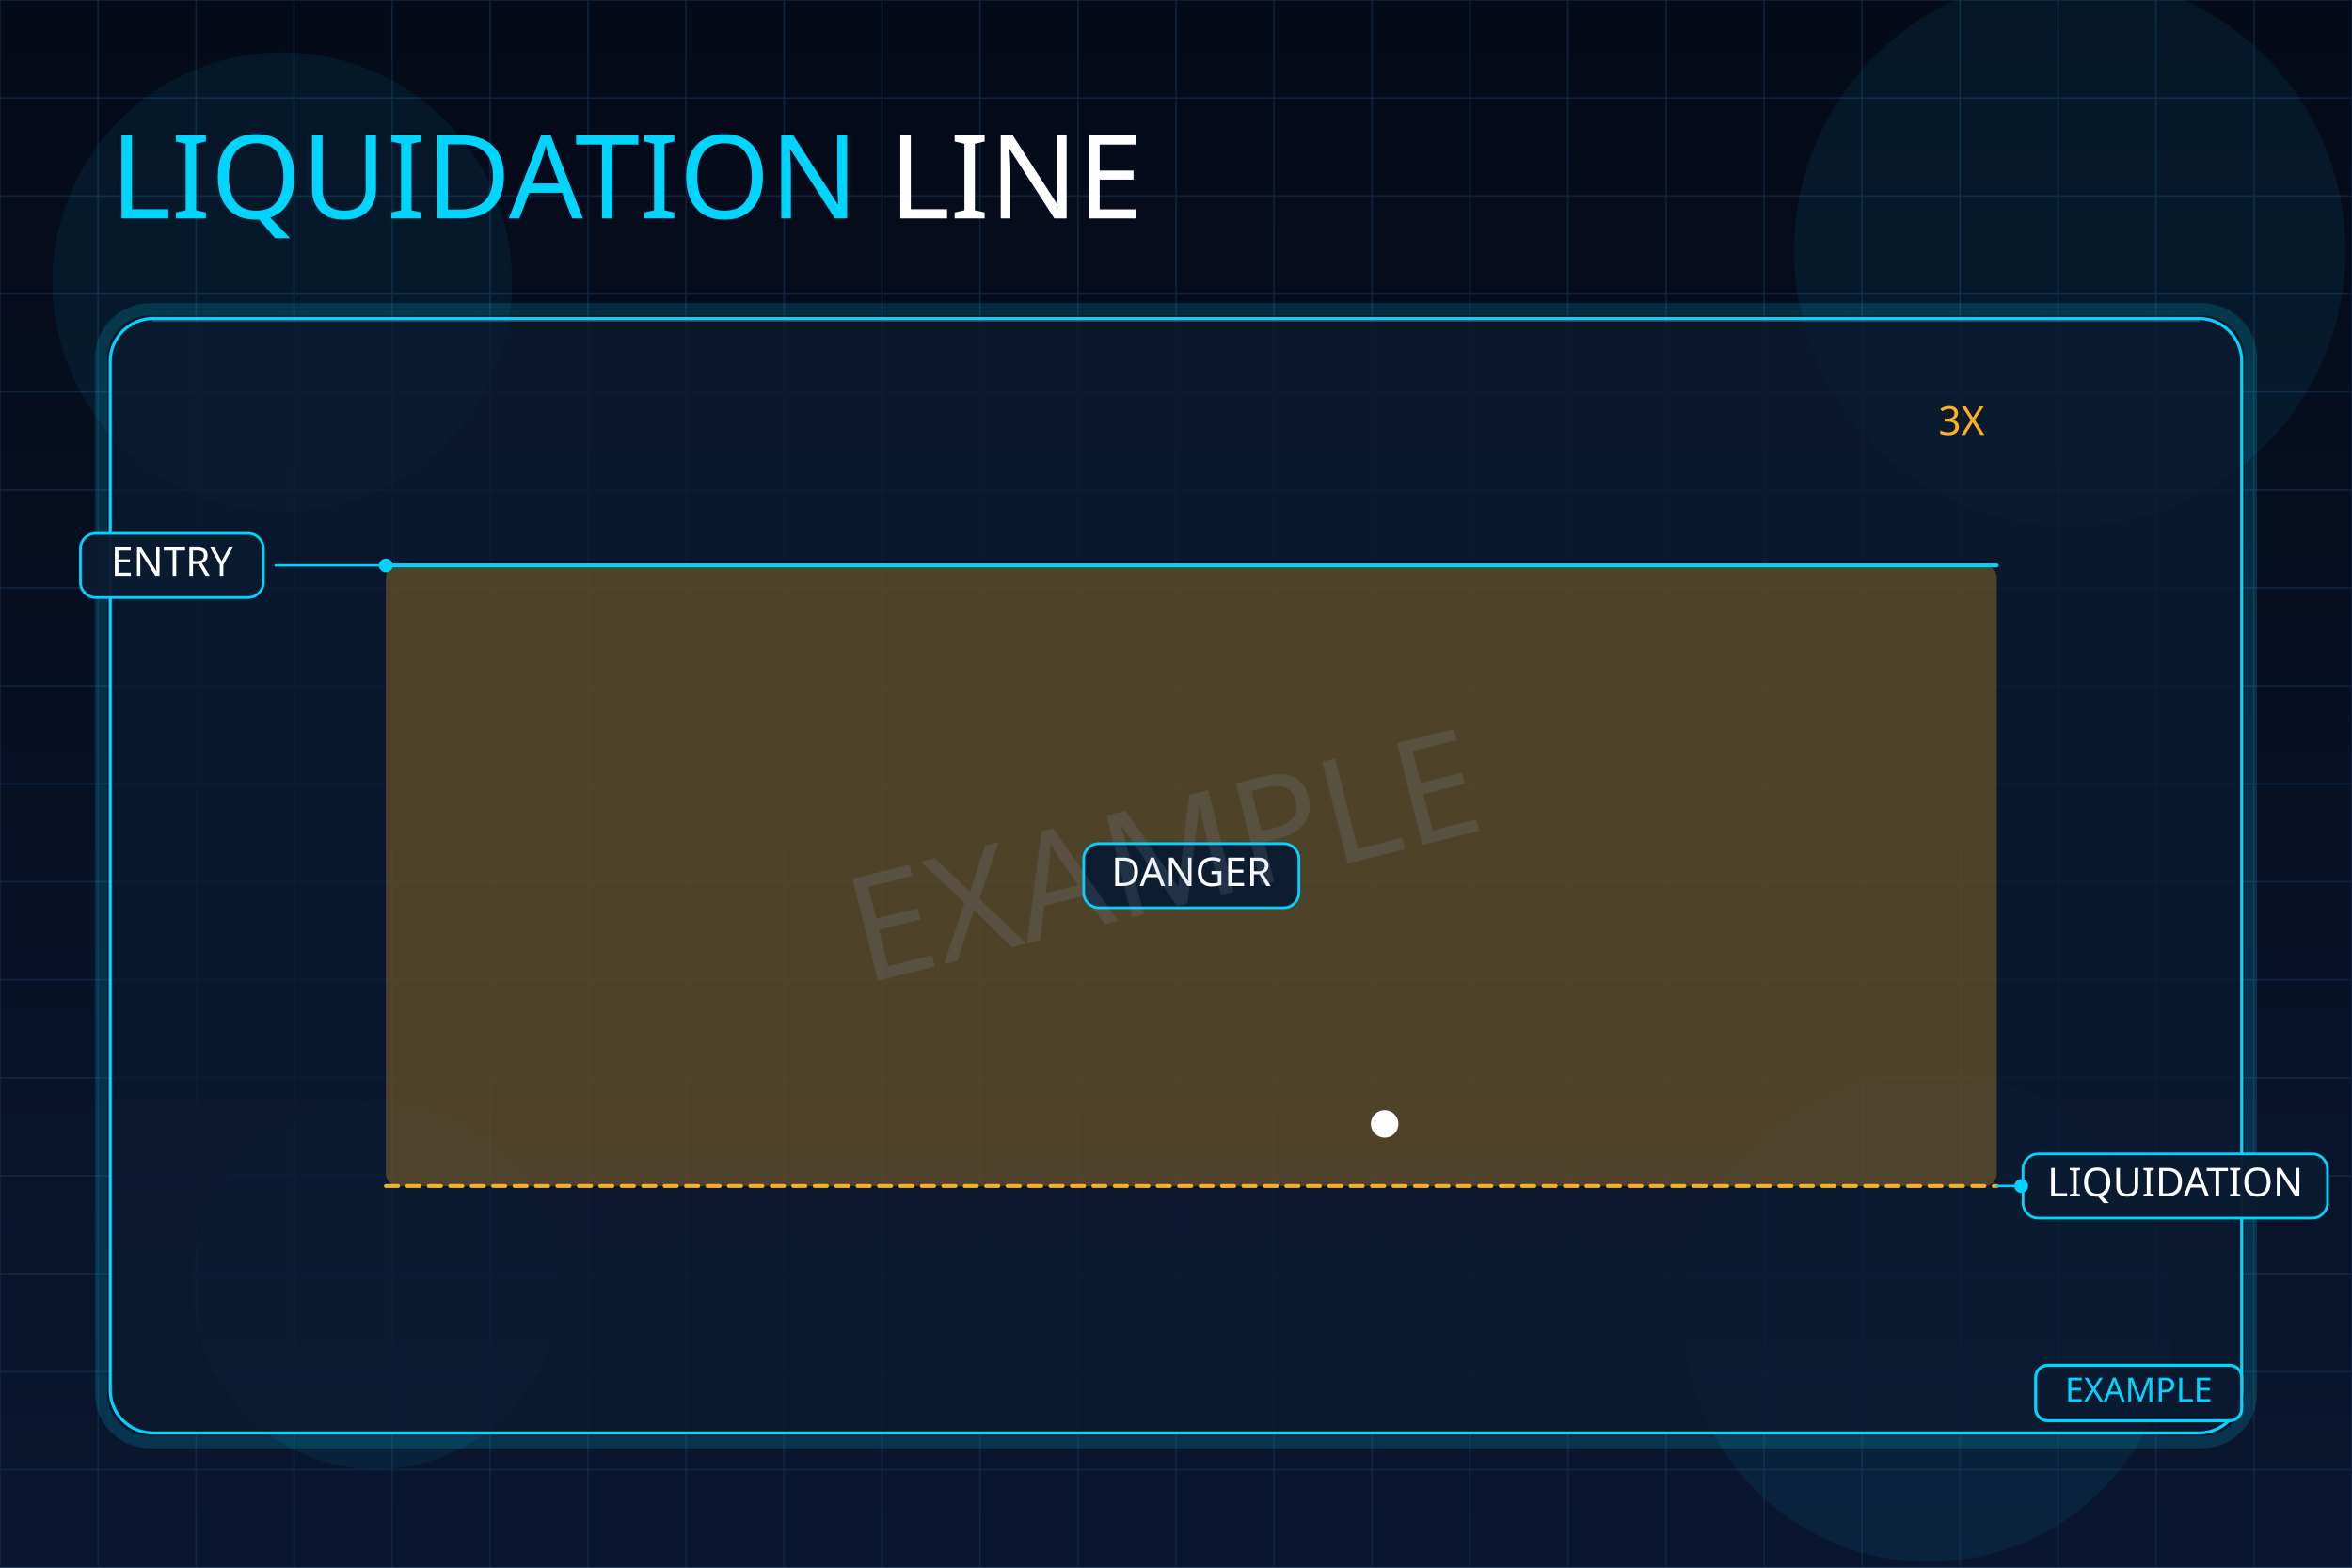
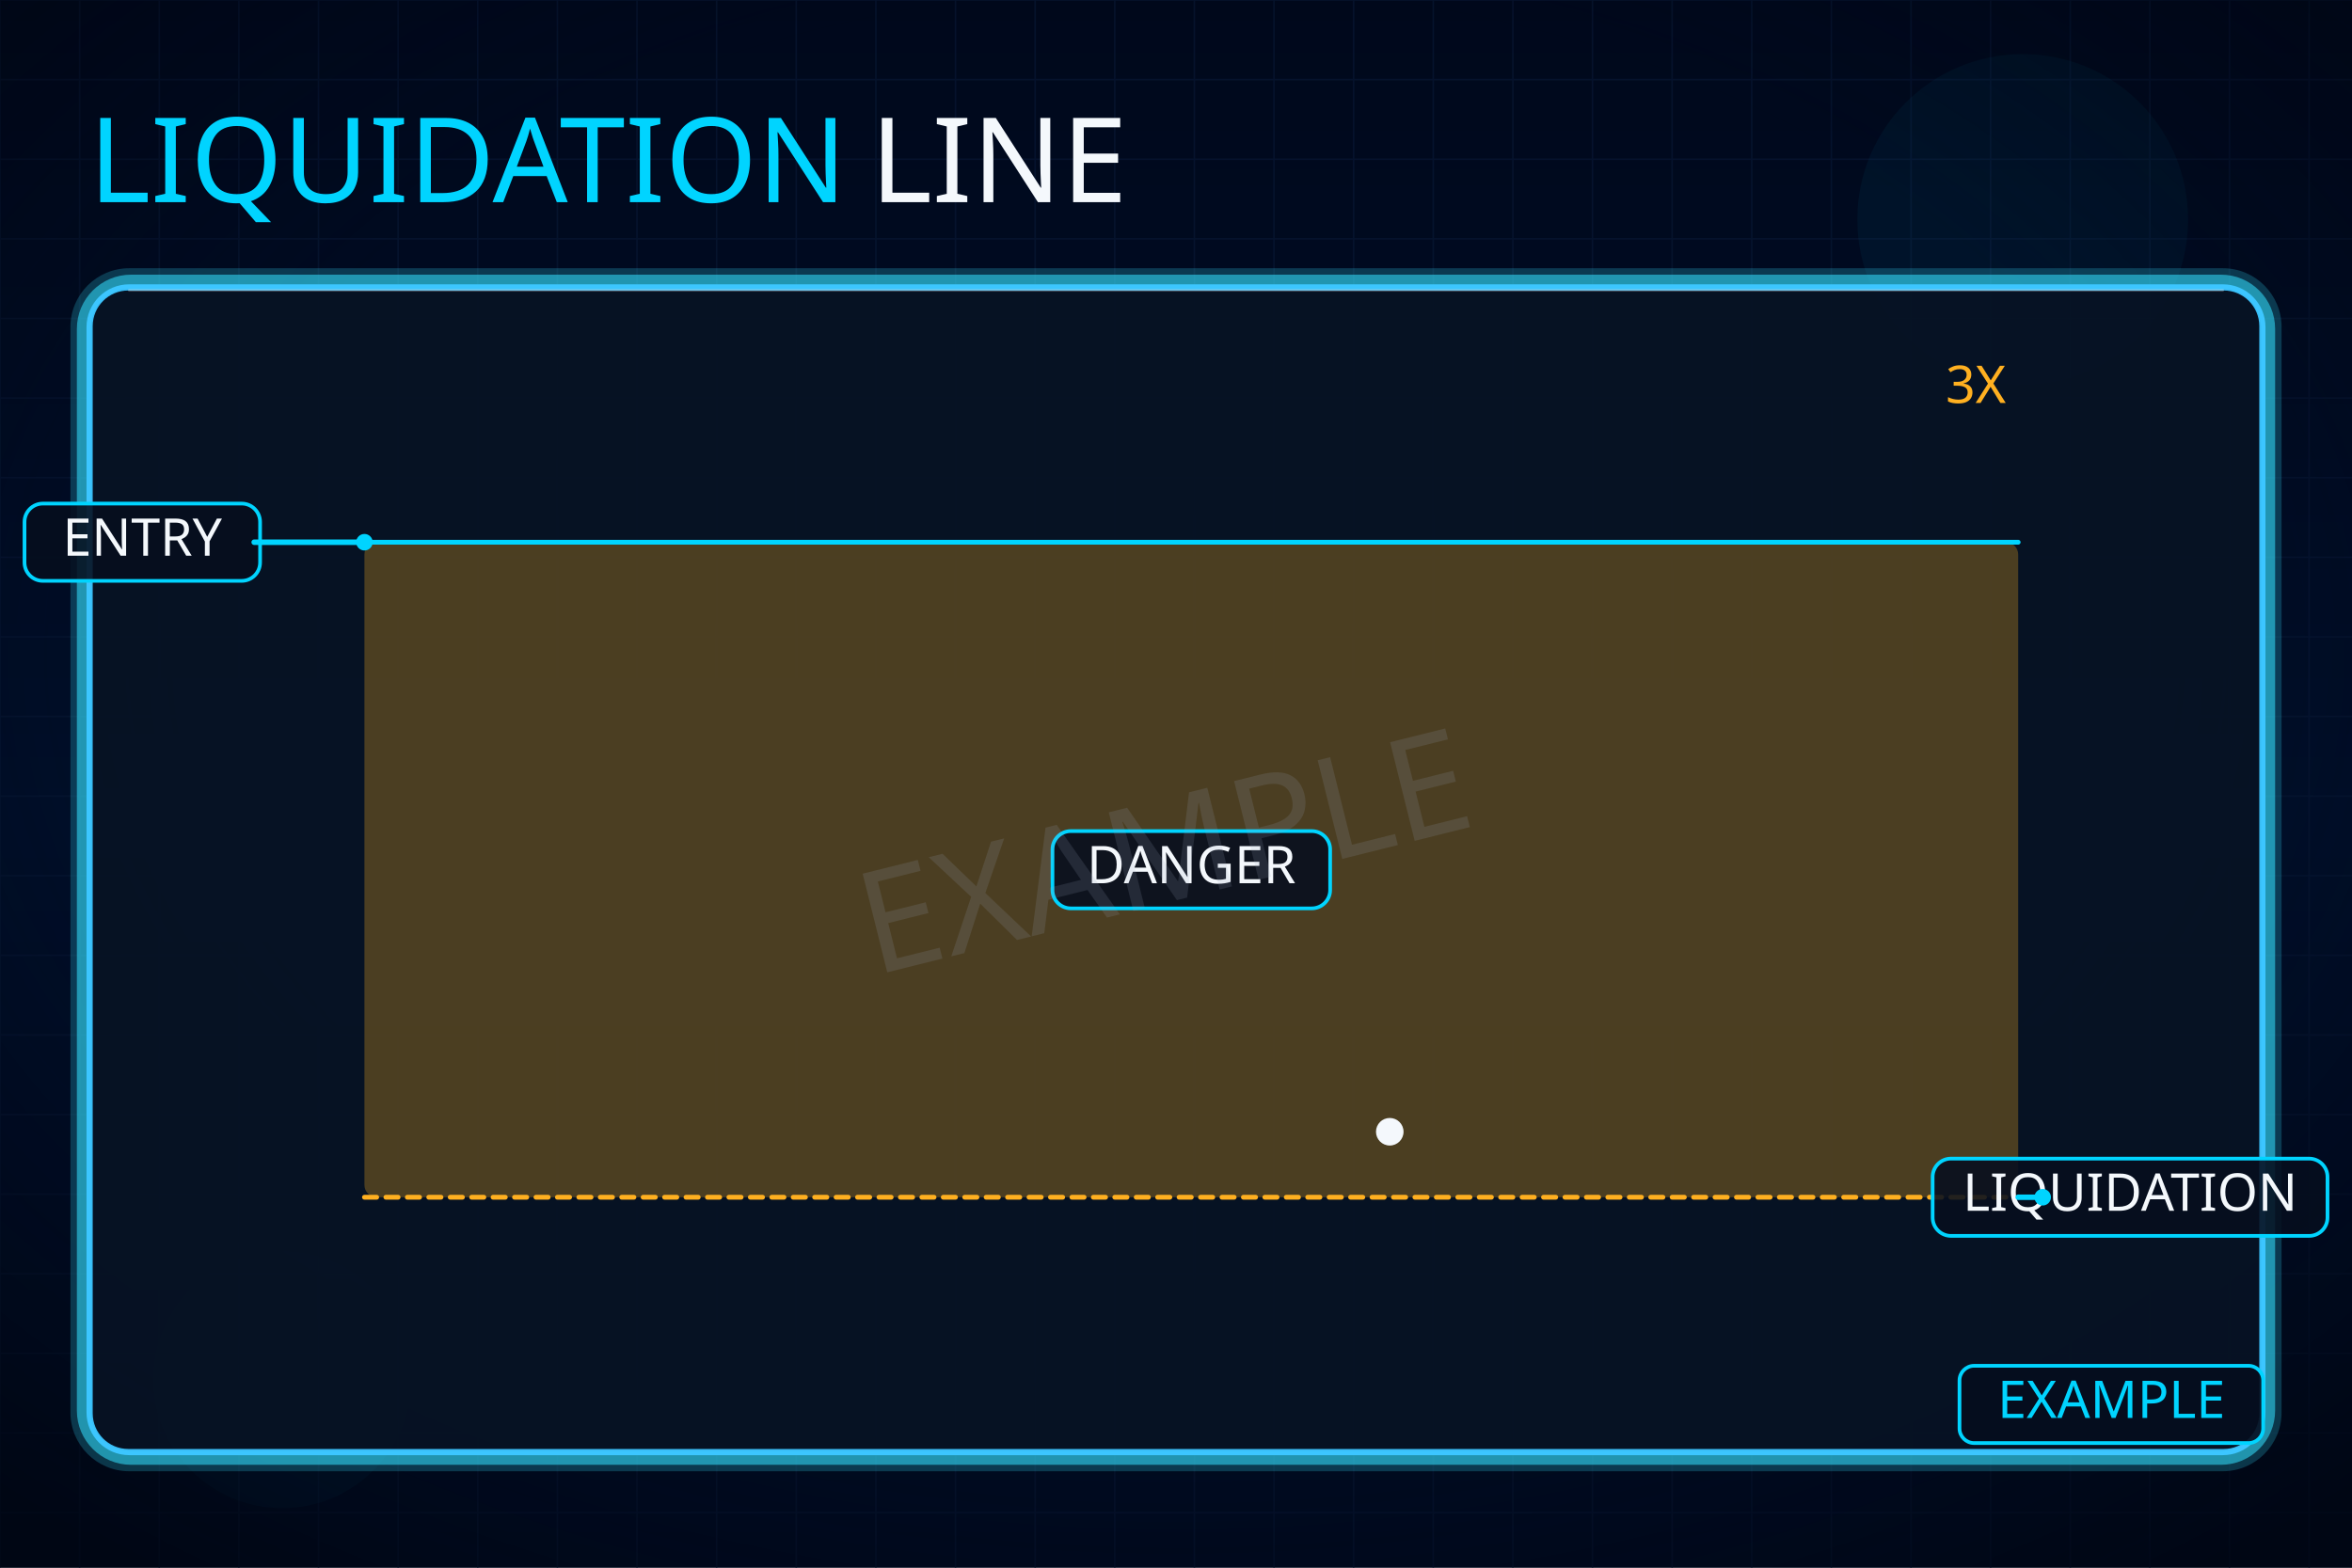
<svg xmlns="http://www.w3.org/2000/svg" width="1536" height="1024" viewBox="0 0 1536 1024">
  <defs>
    <style>
@font-face { font-family: "Engine Regular"; src: url("../../../illustration_engine/assets/fonts/Inter-Regular.ttf") format("truetype"); font-weight: 400; font-style: normal; }
@font-face { font-family: "Engine Semi"; src: url("../../../illustration_engine/assets/fonts/Inter-SemiBold.ttf") format("truetype"); font-weight: 400; font-style: normal; }
@font-face { font-family: "Engine Bold"; src: url("../../../illustration_engine/assets/fonts/Inter-Bold.ttf") format("truetype"); font-weight: 400; font-style: normal; }
+ @font-face { font-family: "Engine Condensed"; src: url("../../../illustration_engine/assets/fonts/RobotoCondensed-Bold.ttf") format("truetype"); font-weight: 400; font-style: normal; }
</style>
    <linearGradient id="bg1" x1="0" y1="0" x2="0" y2="1">
-       <stop offset="0%" stop-color="#050A18" />
-       <stop offset="100%" stop-color="#0A1630" />
+       <stop offset="0%" stop-color="#00081B" />
+       <stop offset="52%" stop-color="#000F2A" />
+       <stop offset="100%" stop-color="#000B21" />
    </linearGradient>
+     <radialGradient id="vig2" cx="50%" cy="42%" r="72%">
+       <stop offset="58%" stop-color="#00081B" stop-opacity="0" />
+       <stop offset="100%" stop-color="#00040F" stop-opacity="0.72" />
+     </radialGradient>
+     <filter id="softglow" x="-60%" y="-60%" width="220%" height="220%">
+       <feGaussianBlur stdDeviation="2.64" />
+     </filter>
  </defs>
  <rect x="0" y="0" width="1536" height="1024" rx="0" ry="0" fill="url(#bg1)" fill-opacity="1" stroke="none" stroke-width="0" stroke-opacity="1" />
  <g opacity="0.55">
-     <line x1="0" y1="0" x2="0" y2="1024" stroke="#16345A" stroke-width="1" stroke-linecap="round" stroke-opacity="1" />
-     <line x1="64" y1="0" x2="64" y2="1024" stroke="#16345A" stroke-width="1" stroke-linecap="round" stroke-opacity="1" />
-     <line x1="128" y1="0" x2="128" y2="1024" stroke="#16345A" stroke-width="1" stroke-linecap="round" stroke-opacity="1" />
-     <line x1="192" y1="0" x2="192" y2="1024" stroke="#16345A" stroke-width="1" stroke-linecap="round" stroke-opacity="1" />
-     <line x1="256" y1="0" x2="256" y2="1024" stroke="#16345A" stroke-width="1" stroke-linecap="round" stroke-opacity="1" />
-     <line x1="320" y1="0" x2="320" y2="1024" stroke="#16345A" stroke-width="1" stroke-linecap="round" stroke-opacity="1" />
-     <line x1="384" y1="0" x2="384" y2="1024" stroke="#16345A" stroke-width="1" stroke-linecap="round" stroke-opacity="1" />
-     <line x1="448" y1="0" x2="448" y2="1024" stroke="#16345A" stroke-width="1" stroke-linecap="round" stroke-opacity="1" />
-     <line x1="512" y1="0" x2="512" y2="1024" stroke="#16345A" stroke-width="1" stroke-linecap="round" stroke-opacity="1" />
-     <line x1="576" y1="0" x2="576" y2="1024" stroke="#16345A" stroke-width="1" stroke-linecap="round" stroke-opacity="1" />
-     <line x1="640" y1="0" x2="640" y2="1024" stroke="#16345A" stroke-width="1" stroke-linecap="round" stroke-opacity="1" />
-     <line x1="704" y1="0" x2="704" y2="1024" stroke="#16345A" stroke-width="1" stroke-linecap="round" stroke-opacity="1" />
-     <line x1="768" y1="0" x2="768" y2="1024" stroke="#16345A" stroke-width="1" stroke-linecap="round" stroke-opacity="1" />
-     <line x1="832" y1="0" x2="832" y2="1024" stroke="#16345A" stroke-width="1" stroke-linecap="round" stroke-opacity="1" />
-     <line x1="896" y1="0" x2="896" y2="1024" stroke="#16345A" stroke-width="1" stroke-linecap="round" stroke-opacity="1" />
-     <line x1="960" y1="0" x2="960" y2="1024" stroke="#16345A" stroke-width="1" stroke-linecap="round" stroke-opacity="1" />
-     <line x1="1024" y1="0" x2="1024" y2="1024" stroke="#16345A" stroke-width="1" stroke-linecap="round" stroke-opacity="1" />
-     <line x1="1088" y1="0" x2="1088" y2="1024" stroke="#16345A" stroke-width="1" stroke-linecap="round" stroke-opacity="1" />
-     <line x1="1152" y1="0" x2="1152" y2="1024" stroke="#16345A" stroke-width="1" stroke-linecap="round" stroke-opacity="1" />
-     <line x1="1216" y1="0" x2="1216" y2="1024" stroke="#16345A" stroke-width="1" stroke-linecap="round" stroke-opacity="1" />
-     <line x1="1280" y1="0" x2="1280" y2="1024" stroke="#16345A" stroke-width="1" stroke-linecap="round" stroke-opacity="1" />
-     <line x1="1344" y1="0" x2="1344" y2="1024" stroke="#16345A" stroke-width="1" stroke-linecap="round" stroke-opacity="1" />
-     <line x1="1408" y1="0" x2="1408" y2="1024" stroke="#16345A" stroke-width="1" stroke-linecap="round" stroke-opacity="1" />
-     <line x1="1472" y1="0" x2="1472" y2="1024" stroke="#16345A" stroke-width="1" stroke-linecap="round" stroke-opacity="1" />
-     <line x1="1536" y1="0" x2="1536" y2="1024" stroke="#16345A" stroke-width="1" stroke-linecap="round" stroke-opacity="1" />
-     <line x1="0" y1="0" x2="1536" y2="0" stroke="#16345A" stroke-width="1" stroke-linecap="round" stroke-opacity="1" />
-     <line x1="0" y1="64" x2="1536" y2="64" stroke="#16345A" stroke-width="1" stroke-linecap="round" stroke-opacity="1" />
-     <line x1="0" y1="128" x2="1536" y2="128" stroke="#16345A" stroke-width="1" stroke-linecap="round" stroke-opacity="1" />
-     <line x1="0" y1="192" x2="1536" y2="192" stroke="#16345A" stroke-width="1" stroke-linecap="round" stroke-opacity="1" />
-     <line x1="0" y1="256" x2="1536" y2="256" stroke="#16345A" stroke-width="1" stroke-linecap="round" stroke-opacity="1" />
-     <line x1="0" y1="320" x2="1536" y2="320" stroke="#16345A" stroke-width="1" stroke-linecap="round" stroke-opacity="1" />
-     <line x1="0" y1="384" x2="1536" y2="384" stroke="#16345A" stroke-width="1" stroke-linecap="round" stroke-opacity="1" />
-     <line x1="0" y1="448" x2="1536" y2="448" stroke="#16345A" stroke-width="1" stroke-linecap="round" stroke-opacity="1" />
-     <line x1="0" y1="512" x2="1536" y2="512" stroke="#16345A" stroke-width="1" stroke-linecap="round" stroke-opacity="1" />
-     <line x1="0" y1="576" x2="1536" y2="576" stroke="#16345A" stroke-width="1" stroke-linecap="round" stroke-opacity="1" />
-     <line x1="0" y1="640" x2="1536" y2="640" stroke="#16345A" stroke-width="1" stroke-linecap="round" stroke-opacity="1" />
-     <line x1="0" y1="704" x2="1536" y2="704" stroke="#16345A" stroke-width="1" stroke-linecap="round" stroke-opacity="1" />
-     <line x1="0" y1="768" x2="1536" y2="768" stroke="#16345A" stroke-width="1" stroke-linecap="round" stroke-opacity="1" />
-     <line x1="0" y1="832" x2="1536" y2="832" stroke="#16345A" stroke-width="1" stroke-linecap="round" stroke-opacity="1" />
-     <line x1="0" y1="896" x2="1536" y2="896" stroke="#16345A" stroke-width="1" stroke-linecap="round" stroke-opacity="1" />
-     <line x1="0" y1="960" x2="1536" y2="960" stroke="#16345A" stroke-width="1" stroke-linecap="round" stroke-opacity="1" />
-     <line x1="0" y1="1024" x2="1536" y2="1024" stroke="#16345A" stroke-width="1" stroke-linecap="round" stroke-opacity="1" />
+     <line x1="0" y1="0" x2="0" y2="1024" stroke="#0A1A38" stroke-width="1" stroke-linecap="round" stroke-opacity="1" />
+     <line x1="52" y1="0" x2="52" y2="1024" stroke="#0A1A38" stroke-width="1" stroke-linecap="round" stroke-opacity="1" />
+     <line x1="104" y1="0" x2="104" y2="1024" stroke="#0A1A38" stroke-width="1" stroke-linecap="round" stroke-opacity="1" />
+     <line x1="156" y1="0" x2="156" y2="1024" stroke="#0A1A38" stroke-width="1" stroke-linecap="round" stroke-opacity="1" />
+     <line x1="208" y1="0" x2="208" y2="1024" stroke="#0A1A38" stroke-width="1" stroke-linecap="round" stroke-opacity="1" />
+     <line x1="260" y1="0" x2="260" y2="1024" stroke="#0A1A38" stroke-width="1" stroke-linecap="round" stroke-opacity="1" />
+     <line x1="312" y1="0" x2="312" y2="1024" stroke="#0A1A38" stroke-width="1" stroke-linecap="round" stroke-opacity="1" />
+     <line x1="364" y1="0" x2="364" y2="1024" stroke="#0A1A38" stroke-width="1" stroke-linecap="round" stroke-opacity="1" />
+     <line x1="416" y1="0" x2="416" y2="1024" stroke="#0A1A38" stroke-width="1" stroke-linecap="round" stroke-opacity="1" />
+     <line x1="468" y1="0" x2="468" y2="1024" stroke="#0A1A38" stroke-width="1" stroke-linecap="round" stroke-opacity="1" />
+     <line x1="520" y1="0" x2="520" y2="1024" stroke="#0A1A38" stroke-width="1" stroke-linecap="round" stroke-opacity="1" />
+     <line x1="572" y1="0" x2="572" y2="1024" stroke="#0A1A38" stroke-width="1" stroke-linecap="round" stroke-opacity="1" />
+     <line x1="624" y1="0" x2="624" y2="1024" stroke="#0A1A38" stroke-width="1" stroke-linecap="round" stroke-opacity="1" />
+     <line x1="676" y1="0" x2="676" y2="1024" stroke="#0A1A38" stroke-width="1" stroke-linecap="round" stroke-opacity="1" />
+     <line x1="728" y1="0" x2="728" y2="1024" stroke="#0A1A38" stroke-width="1" stroke-linecap="round" stroke-opacity="1" />
+     <line x1="780" y1="0" x2="780" y2="1024" stroke="#0A1A38" stroke-width="1" stroke-linecap="round" stroke-opacity="1" />
+     <line x1="832" y1="0" x2="832" y2="1024" stroke="#0A1A38" stroke-width="1" stroke-linecap="round" stroke-opacity="1" />
+     <line x1="884" y1="0" x2="884" y2="1024" stroke="#0A1A38" stroke-width="1" stroke-linecap="round" stroke-opacity="1" />
+     <line x1="936" y1="0" x2="936" y2="1024" stroke="#0A1A38" stroke-width="1" stroke-linecap="round" stroke-opacity="1" />
+     <line x1="988" y1="0" x2="988" y2="1024" stroke="#0A1A38" stroke-width="1" stroke-linecap="round" stroke-opacity="1" />
+     <line x1="1040" y1="0" x2="1040" y2="1024" stroke="#0A1A38" stroke-width="1" stroke-linecap="round" stroke-opacity="1" />
+     <line x1="1092" y1="0" x2="1092" y2="1024" stroke="#0A1A38" stroke-width="1" stroke-linecap="round" stroke-opacity="1" />
+     <line x1="1144" y1="0" x2="1144" y2="1024" stroke="#0A1A38" stroke-width="1" stroke-linecap="round" stroke-opacity="1" />
+     <line x1="1196" y1="0" x2="1196" y2="1024" stroke="#0A1A38" stroke-width="1" stroke-linecap="round" stroke-opacity="1" />
+     <line x1="1248" y1="0" x2="1248" y2="1024" stroke="#0A1A38" stroke-width="1" stroke-linecap="round" stroke-opacity="1" />
+     <line x1="1300" y1="0" x2="1300" y2="1024" stroke="#0A1A38" stroke-width="1" stroke-linecap="round" stroke-opacity="1" />
+     <line x1="1352" y1="0" x2="1352" y2="1024" stroke="#0A1A38" stroke-width="1" stroke-linecap="round" stroke-opacity="1" />
+     <line x1="1404" y1="0" x2="1404" y2="1024" stroke="#0A1A38" stroke-width="1" stroke-linecap="round" stroke-opacity="1" />
+     <line x1="1456" y1="0" x2="1456" y2="1024" stroke="#0A1A38" stroke-width="1" stroke-linecap="round" stroke-opacity="1" />
+     <line x1="1508" y1="0" x2="1508" y2="1024" stroke="#0A1A38" stroke-width="1" stroke-linecap="round" stroke-opacity="1" />
+     <line x1="0" y1="0" x2="1536" y2="0" stroke="#0A1A38" stroke-width="1" stroke-linecap="round" stroke-opacity="1" />
+     <line x1="0" y1="52" x2="1536" y2="52" stroke="#0A1A38" stroke-width="1" stroke-linecap="round" stroke-opacity="1" />
+     <line x1="0" y1="104" x2="1536" y2="104" stroke="#0A1A38" stroke-width="1" stroke-linecap="round" stroke-opacity="1" />
+     <line x1="0" y1="156" x2="1536" y2="156" stroke="#0A1A38" stroke-width="1" stroke-linecap="round" stroke-opacity="1" />
+     <line x1="0" y1="208" x2="1536" y2="208" stroke="#0A1A38" stroke-width="1" stroke-linecap="round" stroke-opacity="1" />
+     <line x1="0" y1="260" x2="1536" y2="260" stroke="#0A1A38" stroke-width="1" stroke-linecap="round" stroke-opacity="1" />
+     <line x1="0" y1="312" x2="1536" y2="312" stroke="#0A1A38" stroke-width="1" stroke-linecap="round" stroke-opacity="1" />
+     <line x1="0" y1="364" x2="1536" y2="364" stroke="#0A1A38" stroke-width="1" stroke-linecap="round" stroke-opacity="1" />
+     <line x1="0" y1="416" x2="1536" y2="416" stroke="#0A1A38" stroke-width="1" stroke-linecap="round" stroke-opacity="1" />
+     <line x1="0" y1="468" x2="1536" y2="468" stroke="#0A1A38" stroke-width="1" stroke-linecap="round" stroke-opacity="1" />
+     <line x1="0" y1="520" x2="1536" y2="520" stroke="#0A1A38" stroke-width="1" stroke-linecap="round" stroke-opacity="1" />
+     <line x1="0" y1="572" x2="1536" y2="572" stroke="#0A1A38" stroke-width="1" stroke-linecap="round" stroke-opacity="1" />
+     <line x1="0" y1="624" x2="1536" y2="624" stroke="#0A1A38" stroke-width="1" stroke-linecap="round" stroke-opacity="1" />
+     <line x1="0" y1="676" x2="1536" y2="676" stroke="#0A1A38" stroke-width="1" stroke-linecap="round" stroke-opacity="1" />
+     <line x1="0" y1="728" x2="1536" y2="728" stroke="#0A1A38" stroke-width="1" stroke-linecap="round" stroke-opacity="1" />
+     <line x1="0" y1="780" x2="1536" y2="780" stroke="#0A1A38" stroke-width="1" stroke-linecap="round" stroke-opacity="1" />
+     <line x1="0" y1="832" x2="1536" y2="832" stroke="#0A1A38" stroke-width="1" stroke-linecap="round" stroke-opacity="1" />
+     <line x1="0" y1="884" x2="1536" y2="884" stroke="#0A1A38" stroke-width="1" stroke-linecap="round" stroke-opacity="1" />
+     <line x1="0" y1="936" x2="1536" y2="936" stroke="#0A1A38" stroke-width="1" stroke-linecap="round" stroke-opacity="1" />
+     <line x1="0" y1="988" x2="1536" y2="988" stroke="#0A1A38" stroke-width="1" stroke-linecap="round" stroke-opacity="1" />
  </g>
-   <circle cx="184.32" cy="184.32" r="150" fill="#00D4FF" fill-opacity="0.07" stroke="none" stroke-width="0" />
-   <circle cx="1351.68" cy="163.84" r="180" fill="#00D4FF" fill-opacity="0.07" stroke="none" stroke-width="0" />
-   <circle cx="1259.52" cy="860.16" r="160" fill="#00D4FF" fill-opacity="0.07" stroke="none" stroke-width="0" />
-   <circle cx="245.76" cy="839.68" r="120" fill="#00D4FF" fill-opacity="0.07" stroke="none" stroke-width="0" />
-   <text x="72" y="142.72" fill="#00D4FF" fill-opacity="1" font-family="Engine Bold" font-size="76" text-anchor="start">LIQUIDATION</text>
-   <text x="580.58" y="142.72" fill="#FFFFFF" fill-opacity="1" font-family="Engine Bold" font-size="76" text-anchor="start">LINE</text>
-   <rect x="66" y="202" width="1404" height="740" rx="32" ry="32" fill="none" fill-opacity="1" stroke="#00D4FF" stroke-width="8" stroke-opacity="0.16" />
-   <rect x="72" y="208" width="1392" height="728" rx="28" ry="28" fill="#0B1A30" fill-opacity="0.82" stroke="#00D4FF" stroke-width="2" stroke-opacity="1" />
-   <line x1="100" y1="209.5" x2="1436" y2="209.5" stroke="#FFFFFF" stroke-width="1.25" stroke-linecap="round" stroke-opacity="0.18" />
-   <rect x="252" y="369.33" width="1052" height="405.33" rx="8" ry="8" fill="#FFB020" fill-opacity="0.28" stroke="none" stroke-width="0" stroke-opacity="1" />
-   <line x1="252" y1="369.33" x2="1304" y2="369.33" stroke="#00D4FF" stroke-width="2.5" stroke-linecap="round" stroke-opacity="1" />
-   <line x1="252" y1="774.67" x2="1304" y2="774.67" stroke="#FFB020" stroke-width="2.5" stroke-linecap="round" stroke-opacity="1" stroke-dasharray="8 6" />
-   <circle cx="904.24" cy="734.13" r="9" fill="#FFFFFF" fill-opacity="1" stroke="none" stroke-width="0" />
-   <rect x="52.53" y="348.37" width="119.47" height="41.92" rx="10" ry="10" fill="#0B1A30" fill-opacity="0.96" stroke="#00D4FF" stroke-width="1.75" stroke-opacity="1" />
-   <text x="112.27" y="376.09" fill="#FFFFFF" fill-opacity="1" font-family="Engine Semi" font-size="26" text-anchor="middle">ENTRY</text>
-   <line x1="180" y1="369.33" x2="252" y2="369.33" stroke="#00D4FF" stroke-width="1.6" stroke-linecap="round" stroke-opacity="1" />
-   <circle cx="252" cy="369.33" r="4.5" fill="#00D4FF" fill-opacity="1" stroke="none" stroke-width="0" />
-   <rect x="707.7" y="551.04" width="140.59" height="41.92" rx="10" ry="10" fill="#0B1A30" fill-opacity="0.96" stroke="#00D4FF" stroke-width="1.75" stroke-opacity="1" />
-   <text x="778" y="578.76" fill="#FFFFFF" fill-opacity="1" font-family="Engine Semi" font-size="26" text-anchor="middle">DANGER</text>
-   <rect x="1321.17" y="753.71" width="198.83" height="41.92" rx="10" ry="10" fill="#0B1A30" fill-opacity="0.96" stroke="#00D4FF" stroke-width="1.75" stroke-opacity="1" />
-   <text x="1420.59" y="781.43" fill="#FFFFFF" fill-opacity="1" font-family="Engine Semi" font-size="26" text-anchor="middle">LIQUIDATION</text>
-   <line x1="1304" y1="774.67" x2="1320" y2="774.67" stroke="#00D4FF" stroke-width="1.6" stroke-linecap="round" stroke-opacity="1" />
-   <circle cx="1320" cy="774.67" r="4.5" fill="#00D4FF" fill-opacity="1" stroke="none" stroke-width="0" />
-   <text x="1296" y="284" fill="#FFB020" fill-opacity="1" font-family="Engine Bold" font-size="26" text-anchor="end">3X</text>
-   <text x="768" y="592" fill="#8CA0C0" fill-opacity="0.16" font-family="Engine Bold" font-size="96" text-anchor="middle" transform="rotate(-14 768 592)">EXAMPLE</text>
-   <rect x="1329.42" y="891.76" width="134.58" height="36.24" rx="8" ry="8" fill="#0B1A30" fill-opacity="0.98" stroke="#00D4FF" stroke-width="2" stroke-opacity="1" />
-   <text x="1396.71" y="915.6" fill="#00D4FF" fill-opacity="1" font-family="Engine Bold" font-size="22" text-anchor="middle">EXAMPLE</text>
+   <circle cx="1320.96" cy="143.36" r="108" fill="#00D4FF" fill-opacity="0.045" stroke="none" stroke-width="0" />
+   <circle cx="184.32" cy="901.12" r="84" fill="#00D4FF" fill-opacity="0.045" stroke="none" stroke-width="0" />
+   <rect x="0" y="0" width="1536" height="1024" rx="0" ry="0" fill="url(#vig2)" fill-opacity="1" stroke="none" stroke-width="0" stroke-opacity="1" />
+   <text x="58" y="132.04" fill="#00D4FF" fill-opacity="1" font-family="Engine Condensed" font-size="77" text-anchor="start">LIQUIDATION</text>
+   <text x="568.4" y="132.04" fill="#F4F8FC" fill-opacity="1" font-family="Engine Condensed" font-size="77" text-anchor="start">LINE</text>
+   <rect x="46" y="175.2" width="1444" height="785.8" rx="38.4" ry="38.4" fill="#33E0FF" fill-opacity="0.22" stroke="none" stroke-width="0" stroke-opacity="1" />
+   <rect x="54.4" y="183.6" width="1427.2" height="769" rx="31.2" ry="31.2" fill="none" fill-opacity="1" stroke="#33E0FF" stroke-width="8.4" stroke-opacity="0.55" />
+   <rect x="58" y="187.2" width="1420" height="761.8" rx="26.4" ry="26.4" fill="#060E1E" fill-opacity="0.9" stroke="#3CC6FF" stroke-width="3" stroke-opacity="1" />
+   <rect x="59.8" y="189" width="1416.4" height="758.2" rx="24" ry="24" fill="none" fill-opacity="1" stroke="#3CC6FF" stroke-width="1.5" stroke-opacity="0.95" />
+   <line x1="84.4" y1="189.6" x2="1451.6" y2="189.6" stroke="#F4F8FC" stroke-width="1.68" stroke-linecap="round" stroke-opacity="0.28" />
+   <rect x="238" y="354.17" width="1080" height="427.87" rx="8" ry="8" fill="#FFB020" fill-opacity="0.28" stroke="none" stroke-width="0" stroke-opacity="1" />
+   <line x1="238" y1="354.17" x2="1318" y2="354.17" stroke="#00D4FF" stroke-width="8.74" stroke-linecap="round" stroke-opacity="0.95" filter="url(#softglow)" />
+   <line x1="238" y1="354.17" x2="1318" y2="354.17" stroke="#00D4FF" stroke-width="3.12" stroke-linecap="round" stroke-opacity="1" />
+   <line x1="238" y1="782.03" x2="1318" y2="782.03" stroke="#FFB020" stroke-width="8.74" stroke-linecap="round" stroke-opacity="0.95" stroke-dasharray="8 6" filter="url(#softglow)" />
+   <line x1="238" y1="782.03" x2="1318" y2="782.03" stroke="#FFB020" stroke-width="3.12" stroke-linecap="round" stroke-opacity="1" stroke-dasharray="8 6" />
+   <circle cx="907.6" cy="739.25" r="9" fill="#F4F8FC" fill-opacity="1" stroke="none" stroke-width="0" />
+   <rect x="16" y="328.93" width="153.85" height="50.48" rx="12" ry="12" fill="#060E1E" fill-opacity="0.88" stroke="#00D4FF" stroke-width="2.4" stroke-opacity="1" />
+   <text x="92.93" y="363.01" fill="#F4F8FC" fill-opacity="1" font-family="Engine Bold" font-size="34" text-anchor="middle">ENTRY</text>
+   <line x1="166" y1="354.17" x2="238" y2="354.17" stroke="#00D4FF" stroke-width="10.08" stroke-linecap="round" stroke-opacity="0.95" filter="url(#softglow)" />
+   <line x1="166" y1="354.17" x2="238" y2="354.17" stroke="#00D4FF" stroke-width="3.6" stroke-linecap="round" stroke-opacity="1" />
+   <circle cx="238" cy="354.17" r="5.4" fill="#00D4FF" fill-opacity="1" stroke="none" stroke-width="0" />
+   <rect x="687.33" y="542.86" width="181.34" height="50.48" rx="12" ry="12" fill="#060E1E" fill-opacity="0.88" stroke="#00D4FF" stroke-width="2.4" stroke-opacity="1" />
+   <text x="778" y="576.94" fill="#F4F8FC" fill-opacity="1" font-family="Engine Bold" font-size="34" text-anchor="middle">DANGER</text>
+   <rect x="1262.13" y="756.79" width="257.87" height="50.48" rx="12" ry="12" fill="#060E1E" fill-opacity="0.88" stroke="#00D4FF" stroke-width="2.4" stroke-opacity="1" />
+   <text x="1391.07" y="790.87" fill="#F4F8FC" fill-opacity="1" font-family="Engine Bold" font-size="34" text-anchor="middle">LIQUIDATION</text>
+   <line x1="1318" y1="782.03" x2="1334" y2="782.03" stroke="#00D4FF" stroke-width="10.08" stroke-linecap="round" stroke-opacity="0.95" filter="url(#softglow)" />
+   <line x1="1318" y1="782.03" x2="1334" y2="782.03" stroke="#00D4FF" stroke-width="3.6" stroke-linecap="round" stroke-opacity="1" />
+   <circle cx="1334" cy="782.03" r="5.4" fill="#00D4FF" fill-opacity="1" stroke="none" stroke-width="0" />
+   <text x="1310" y="263.2" fill="#FFB020" fill-opacity="1" font-family="Engine Bold" font-size="34" text-anchor="end">3X</text>
+   <text x="768" y="588.1" fill="#9AA8BC" fill-opacity="0.16" font-family="Engine Condensed" font-size="93" text-anchor="middle" transform="rotate(-14 768 588.1)">EXAMPLE</text>
+   <rect x="1279.67" y="892.12" width="198.33" height="50.48" rx="9.6" ry="9.6" fill="#060E1E" fill-opacity="0.92" stroke="#00D4FF" stroke-width="2.4" stroke-opacity="1" />
+   <text x="1378.83" y="926.2" fill="#00D4FF" fill-opacity="1" font-family="Engine Bold" font-size="34" text-anchor="middle">EXAMPLE</text>
</svg>
